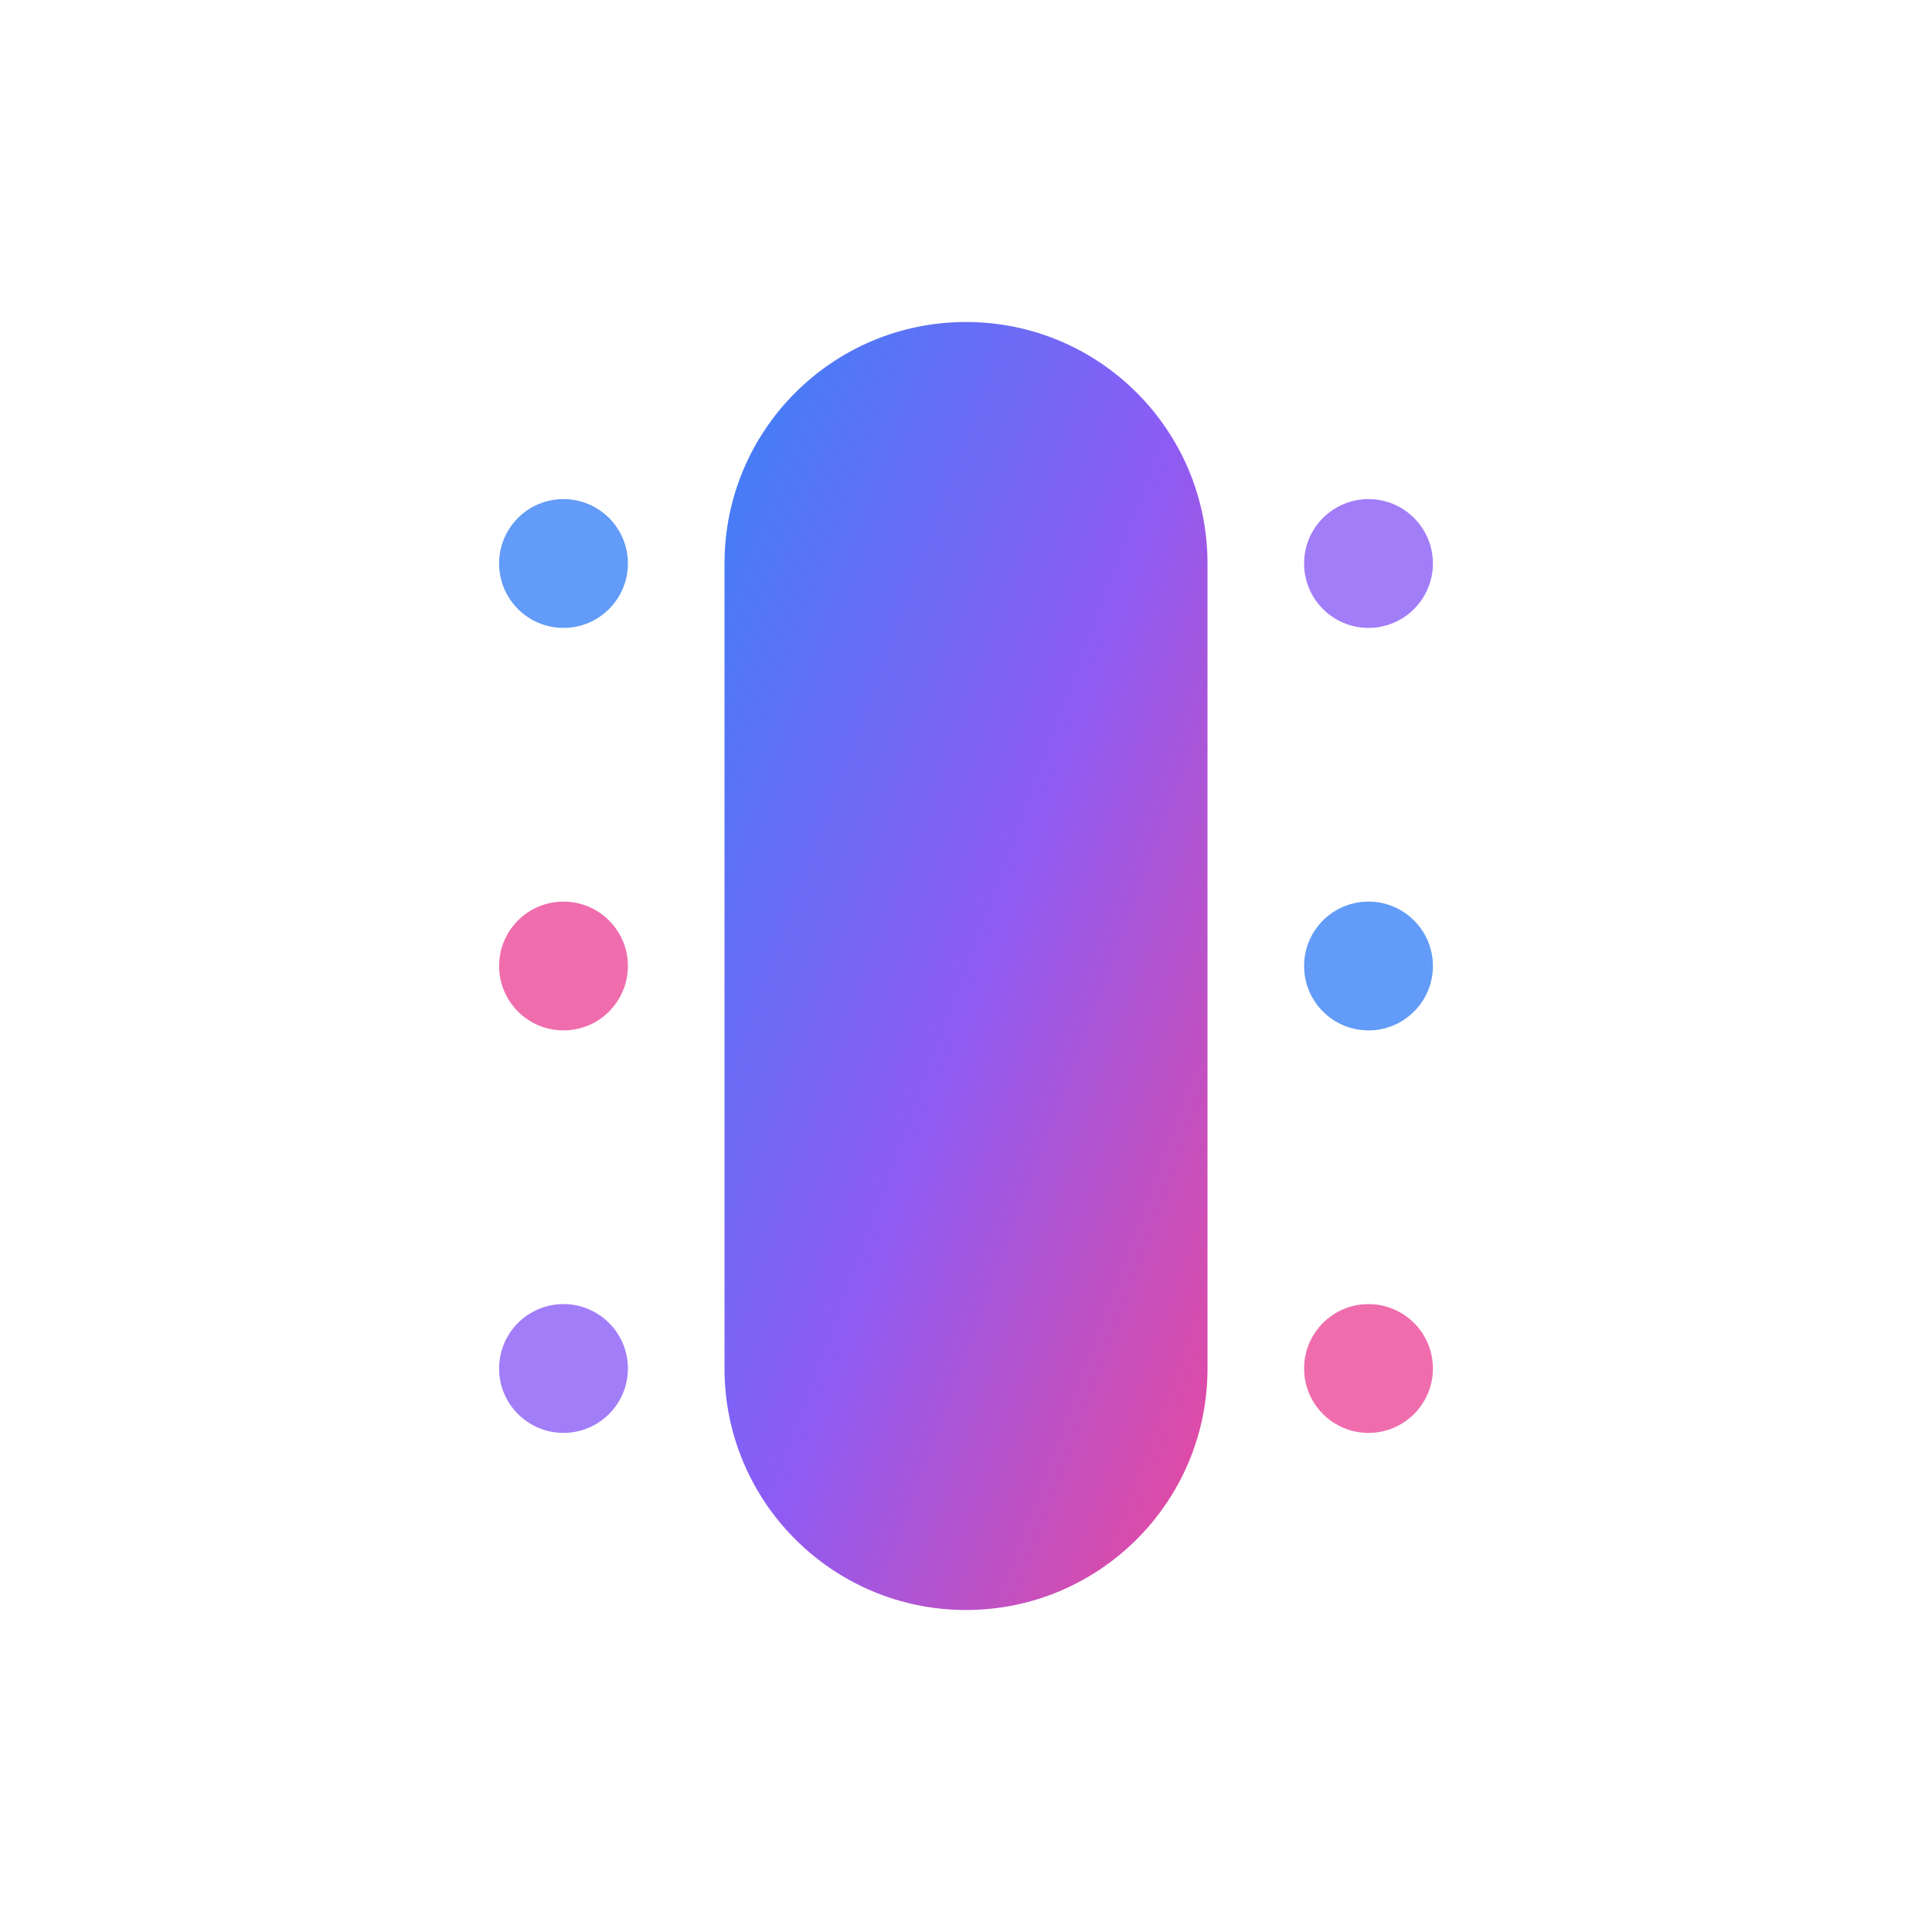
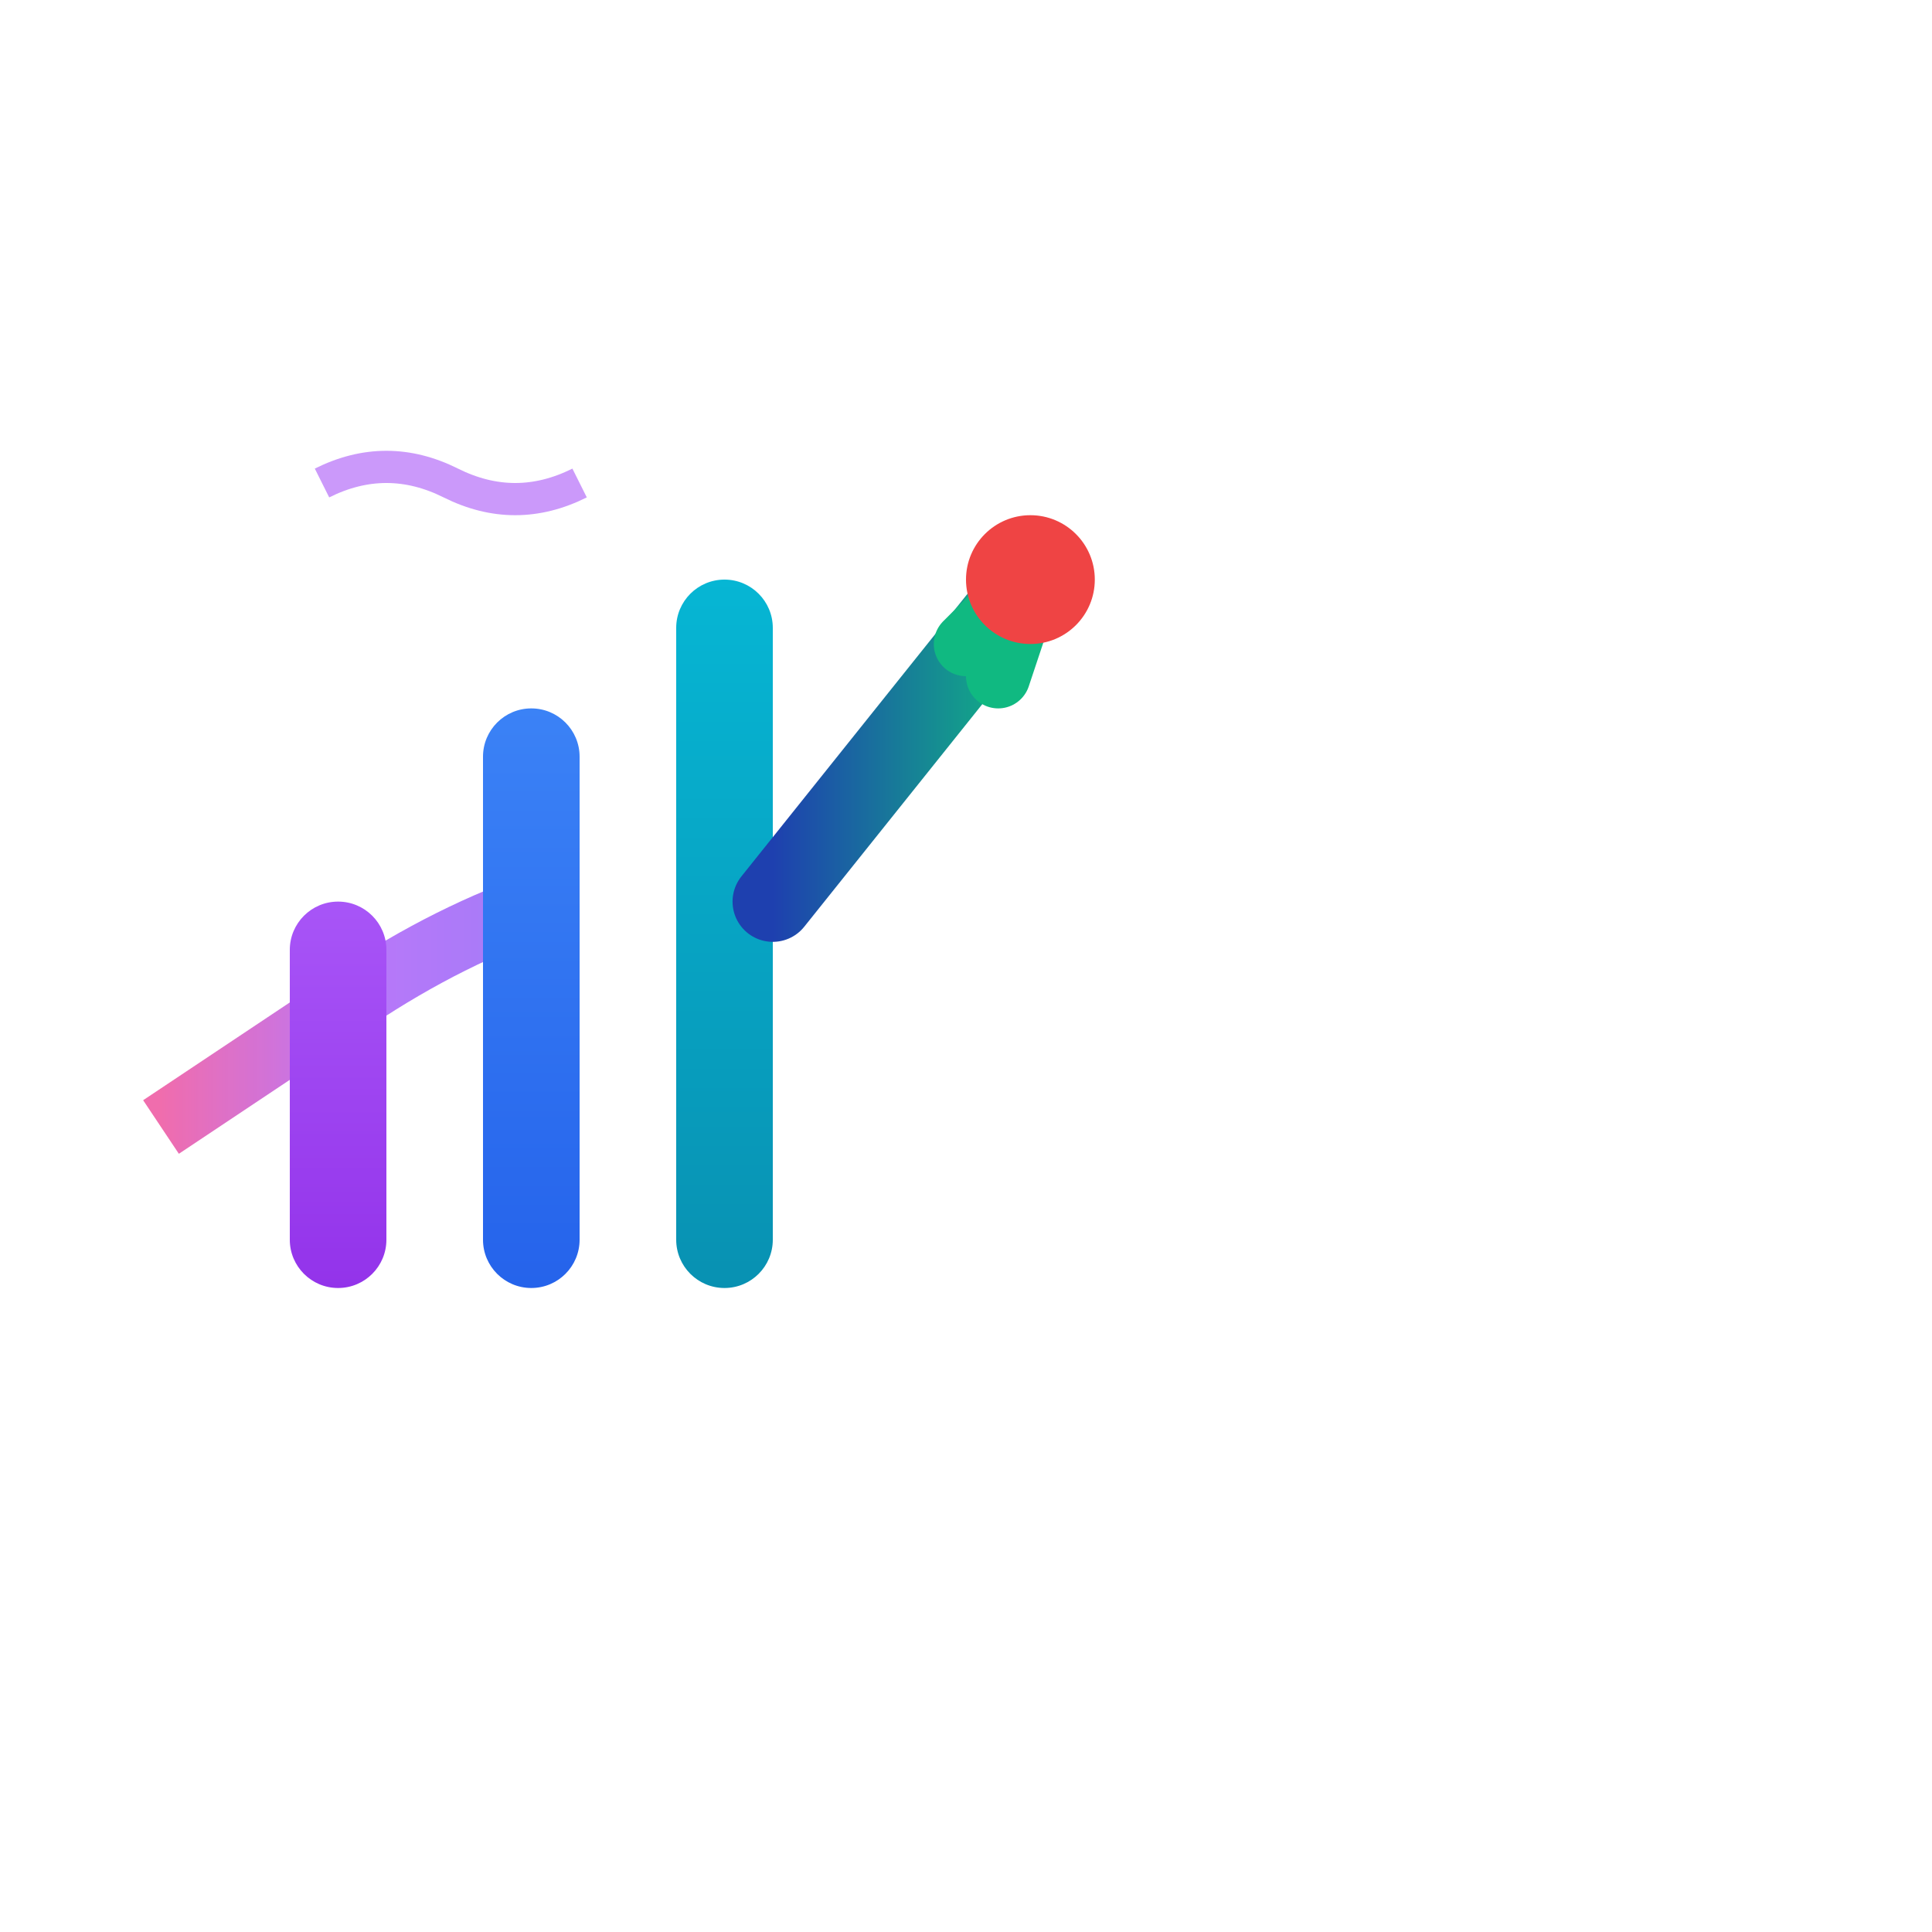
- <svg xmlns="http://www.w3.org/2000/svg" width="40" height="40" viewBox="0 0 120 120" fill="none">
+ <svg xmlns="http://www.w3.org/2000/svg" width="48" height="48" viewBox="0 0 60 60" fill="none">
  <defs>
-     <linearGradient id="iconGradient" x1="0%" y1="0%" x2="100%" y2="100%">
+     <linearGradient id="iconBar1" x1="0%" y1="0%" x2="0%" y2="100%">
+       <stop offset="0%" style="stop-color:#a855f7;stop-opacity:1" />
+       <stop offset="100%" style="stop-color:#9333ea;stop-opacity:1" />
+     </linearGradient>
+     <linearGradient id="iconBar2" x1="0%" y1="0%" x2="0%" y2="100%">
      <stop offset="0%" style="stop-color:#3b82f6;stop-opacity:1" />
-       <stop offset="50%" style="stop-color:#8b5cf6;stop-opacity:1" />
-       <stop offset="100%" style="stop-color:#ec4899;stop-opacity:1" />
+       <stop offset="100%" style="stop-color:#2563eb;stop-opacity:1" />
+     </linearGradient>
+     <linearGradient id="iconBar3" x1="0%" y1="0%" x2="0%" y2="100%">
+       <stop offset="0%" style="stop-color:#06b6d4;stop-opacity:1" />
+       <stop offset="100%" style="stop-color:#0891b2;stop-opacity:1" />
+     </linearGradient>
+     <linearGradient id="iconCurve" x1="0%" y1="0%" x2="100%" y2="0%">
+       <stop offset="0%" style="stop-color:#ec4899;stop-opacity:1" />
+       <stop offset="50%" style="stop-color:#a855f7;stop-opacity:1" />
+       <stop offset="100%" style="stop-color:#8b5cf6;stop-opacity:1" />
+     </linearGradient>
+     <linearGradient id="iconArrow" x1="0%" y1="0%" x2="100%" y2="0%">
+       <stop offset="0%" style="stop-color:#1e40af;stop-opacity:1" />
+       <stop offset="100%" style="stop-color:#10b981;stop-opacity:1" />
    </linearGradient>
  </defs>
-   <rect x="45" y="20" width="30" height="80" rx="15" fill="url(#iconGradient)" />
-   <circle cx="35" cy="35" r="4" fill="#3b82f6" opacity="0.8" />
-   <circle cx="85" cy="35" r="4" fill="#8b5cf6" opacity="0.8" />
-   <circle cx="35" cy="60" r="4" fill="#ec4899" opacity="0.8" />
-   <circle cx="85" cy="60" r="4" fill="#3b82f6" opacity="0.8" />
-   <circle cx="35" cy="85" r="4" fill="#8b5cf6" opacity="0.8" />
-   <circle cx="85" cy="85" r="4" fill="#ec4899" opacity="0.8" />
+   <path d="M 5 35 Q 8 33, 11 31 Q 14 29, 17 28" stroke="url(#iconCurve)" stroke-width="2" fill="none" opacity="0.8" />
+   <rect x="9" y="28" width="3" height="12" rx="1.5" fill="url(#iconBar1)" />
+   <rect x="15" y="22" width="3" height="18" rx="1.5" fill="url(#iconBar2)" />
+   <rect x="21" y="18" width="3" height="22" rx="1.5" fill="url(#iconBar3)" />
+   <path d="M 24 28 L 32 18" stroke="url(#iconArrow)" stroke-width="2.5" stroke-linecap="round" fill="none" />
+   <path d="M 30 20 L 32 18 L 31 21" stroke="#10b981" stroke-width="2" stroke-linecap="round" stroke-linejoin="round" fill="none" />
+   <circle cx="32" cy="18" r="2" fill="#ef4444" />
+   <path d="M 10 15 Q 12 14, 14 15 Q 16 16, 18 15" stroke="#a855f7" stroke-width="1" fill="none" opacity="0.6" />
</svg>
